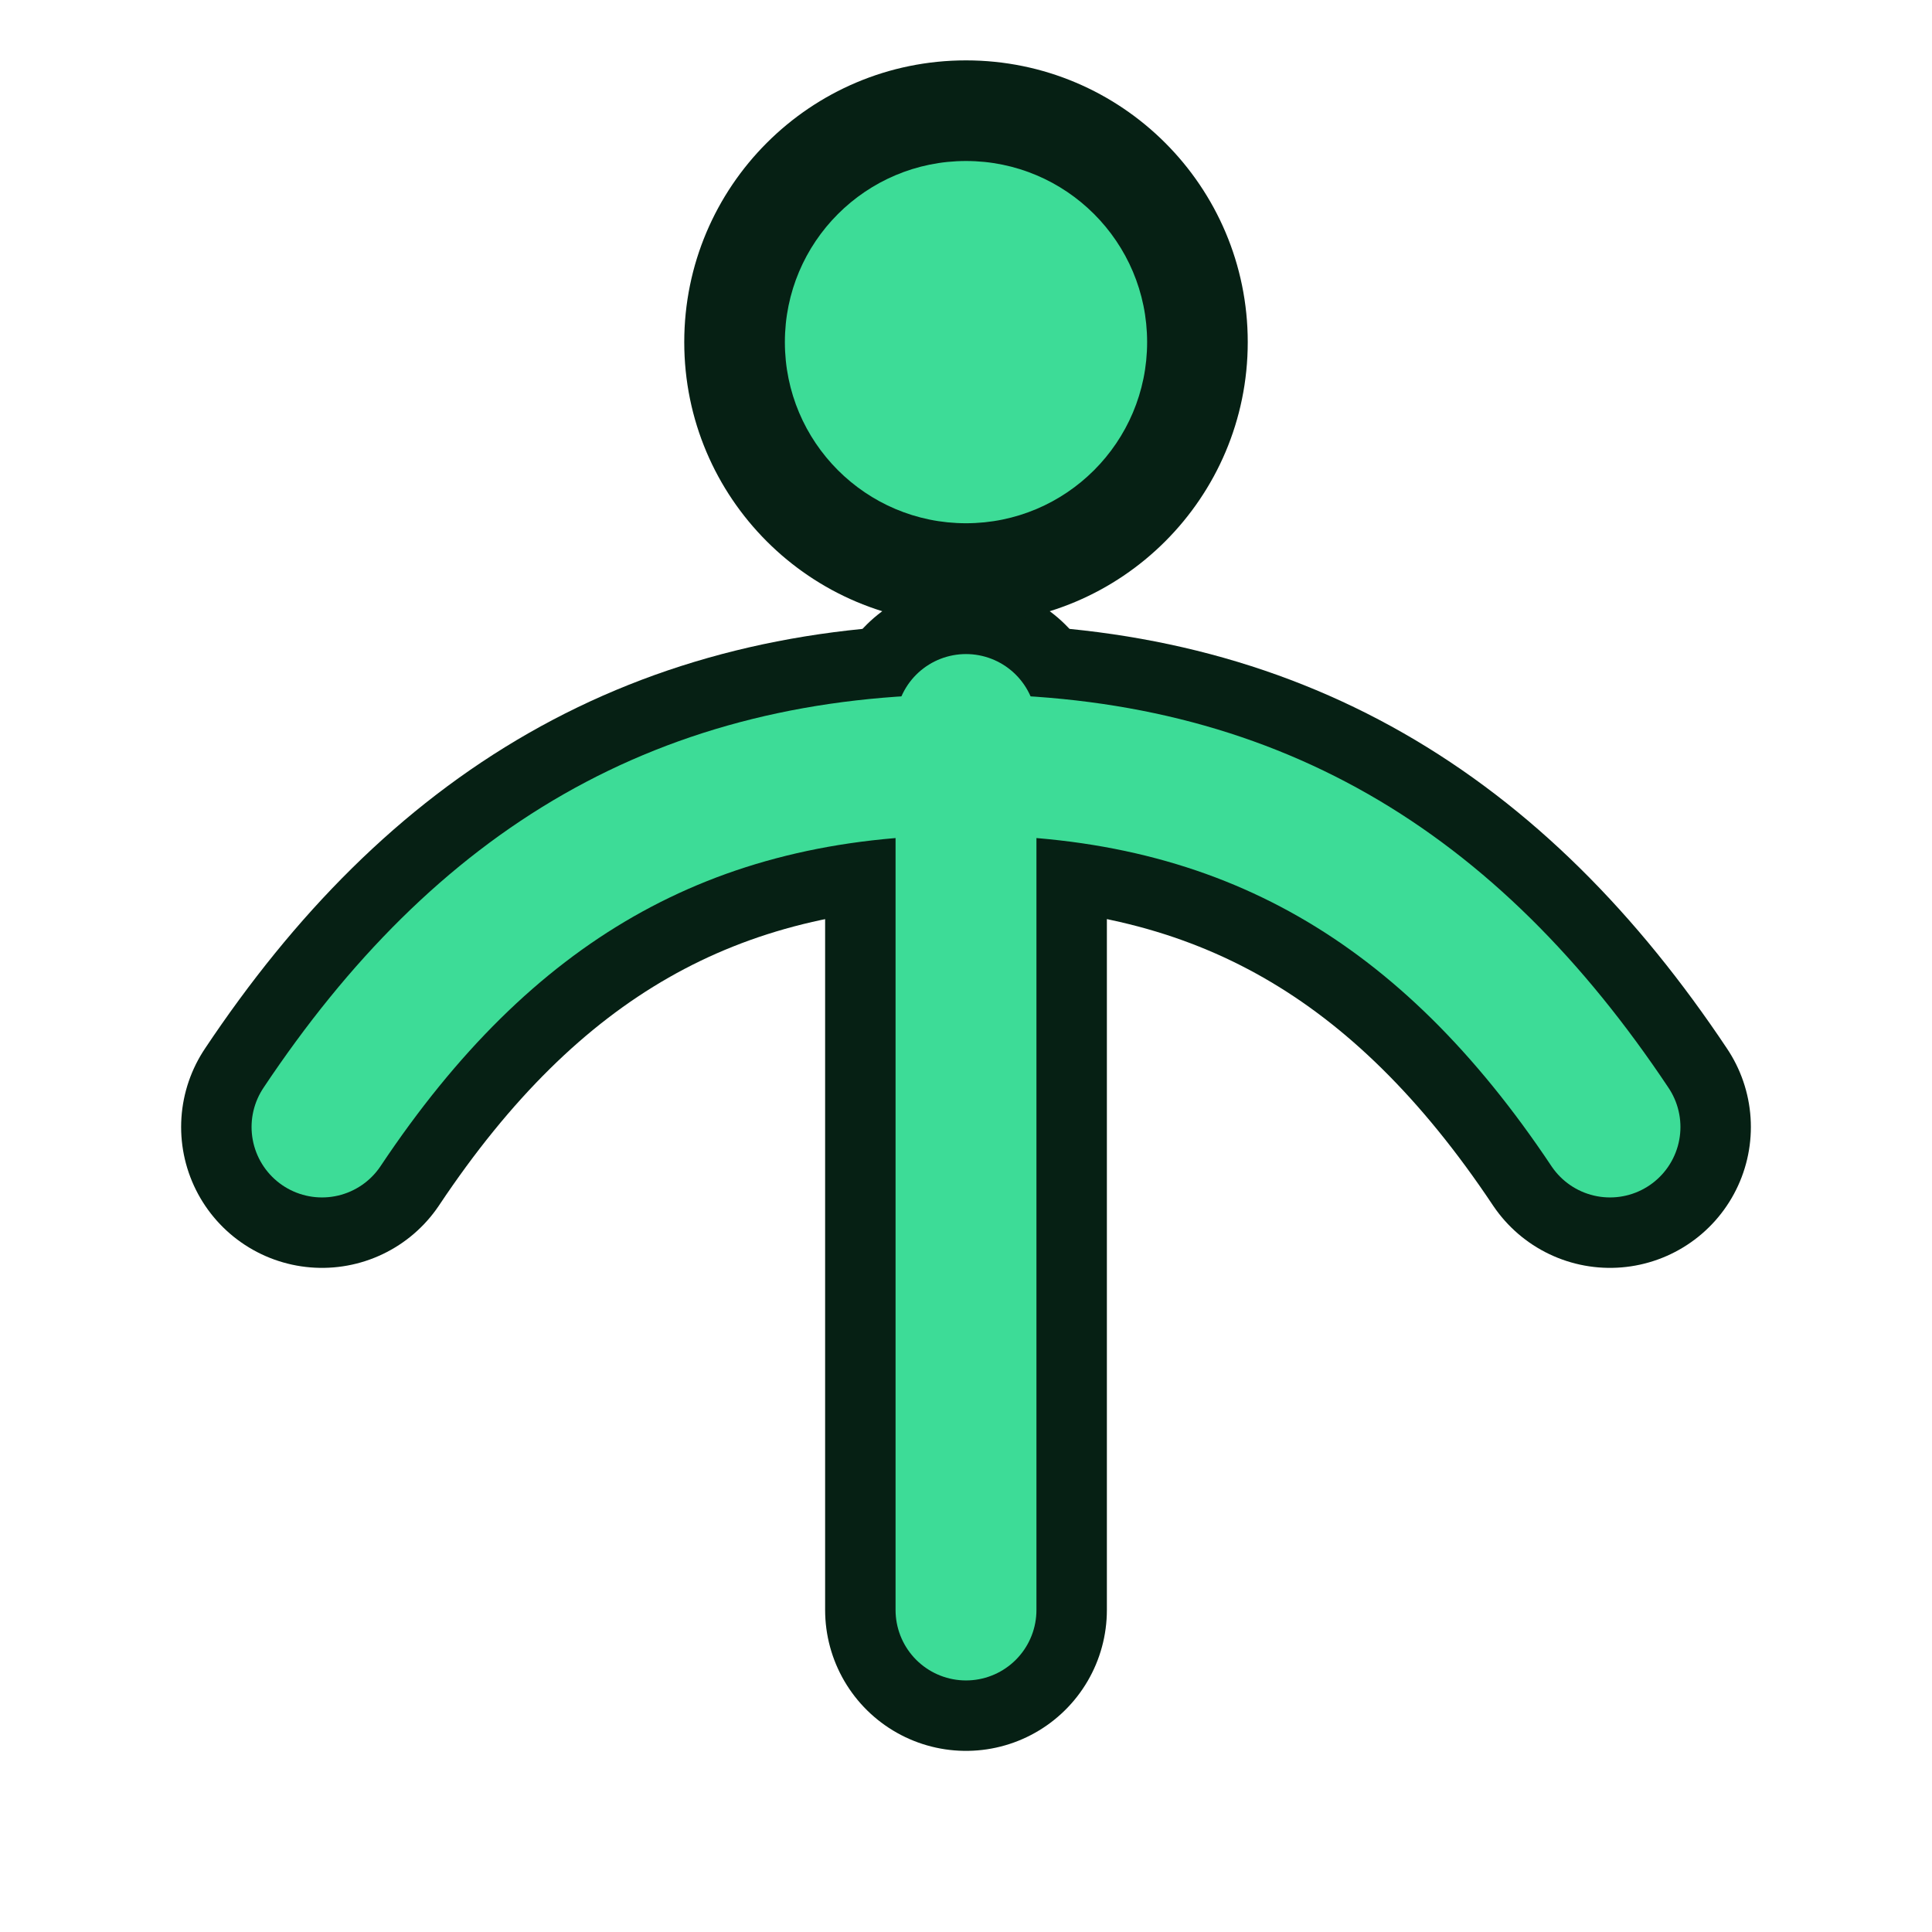
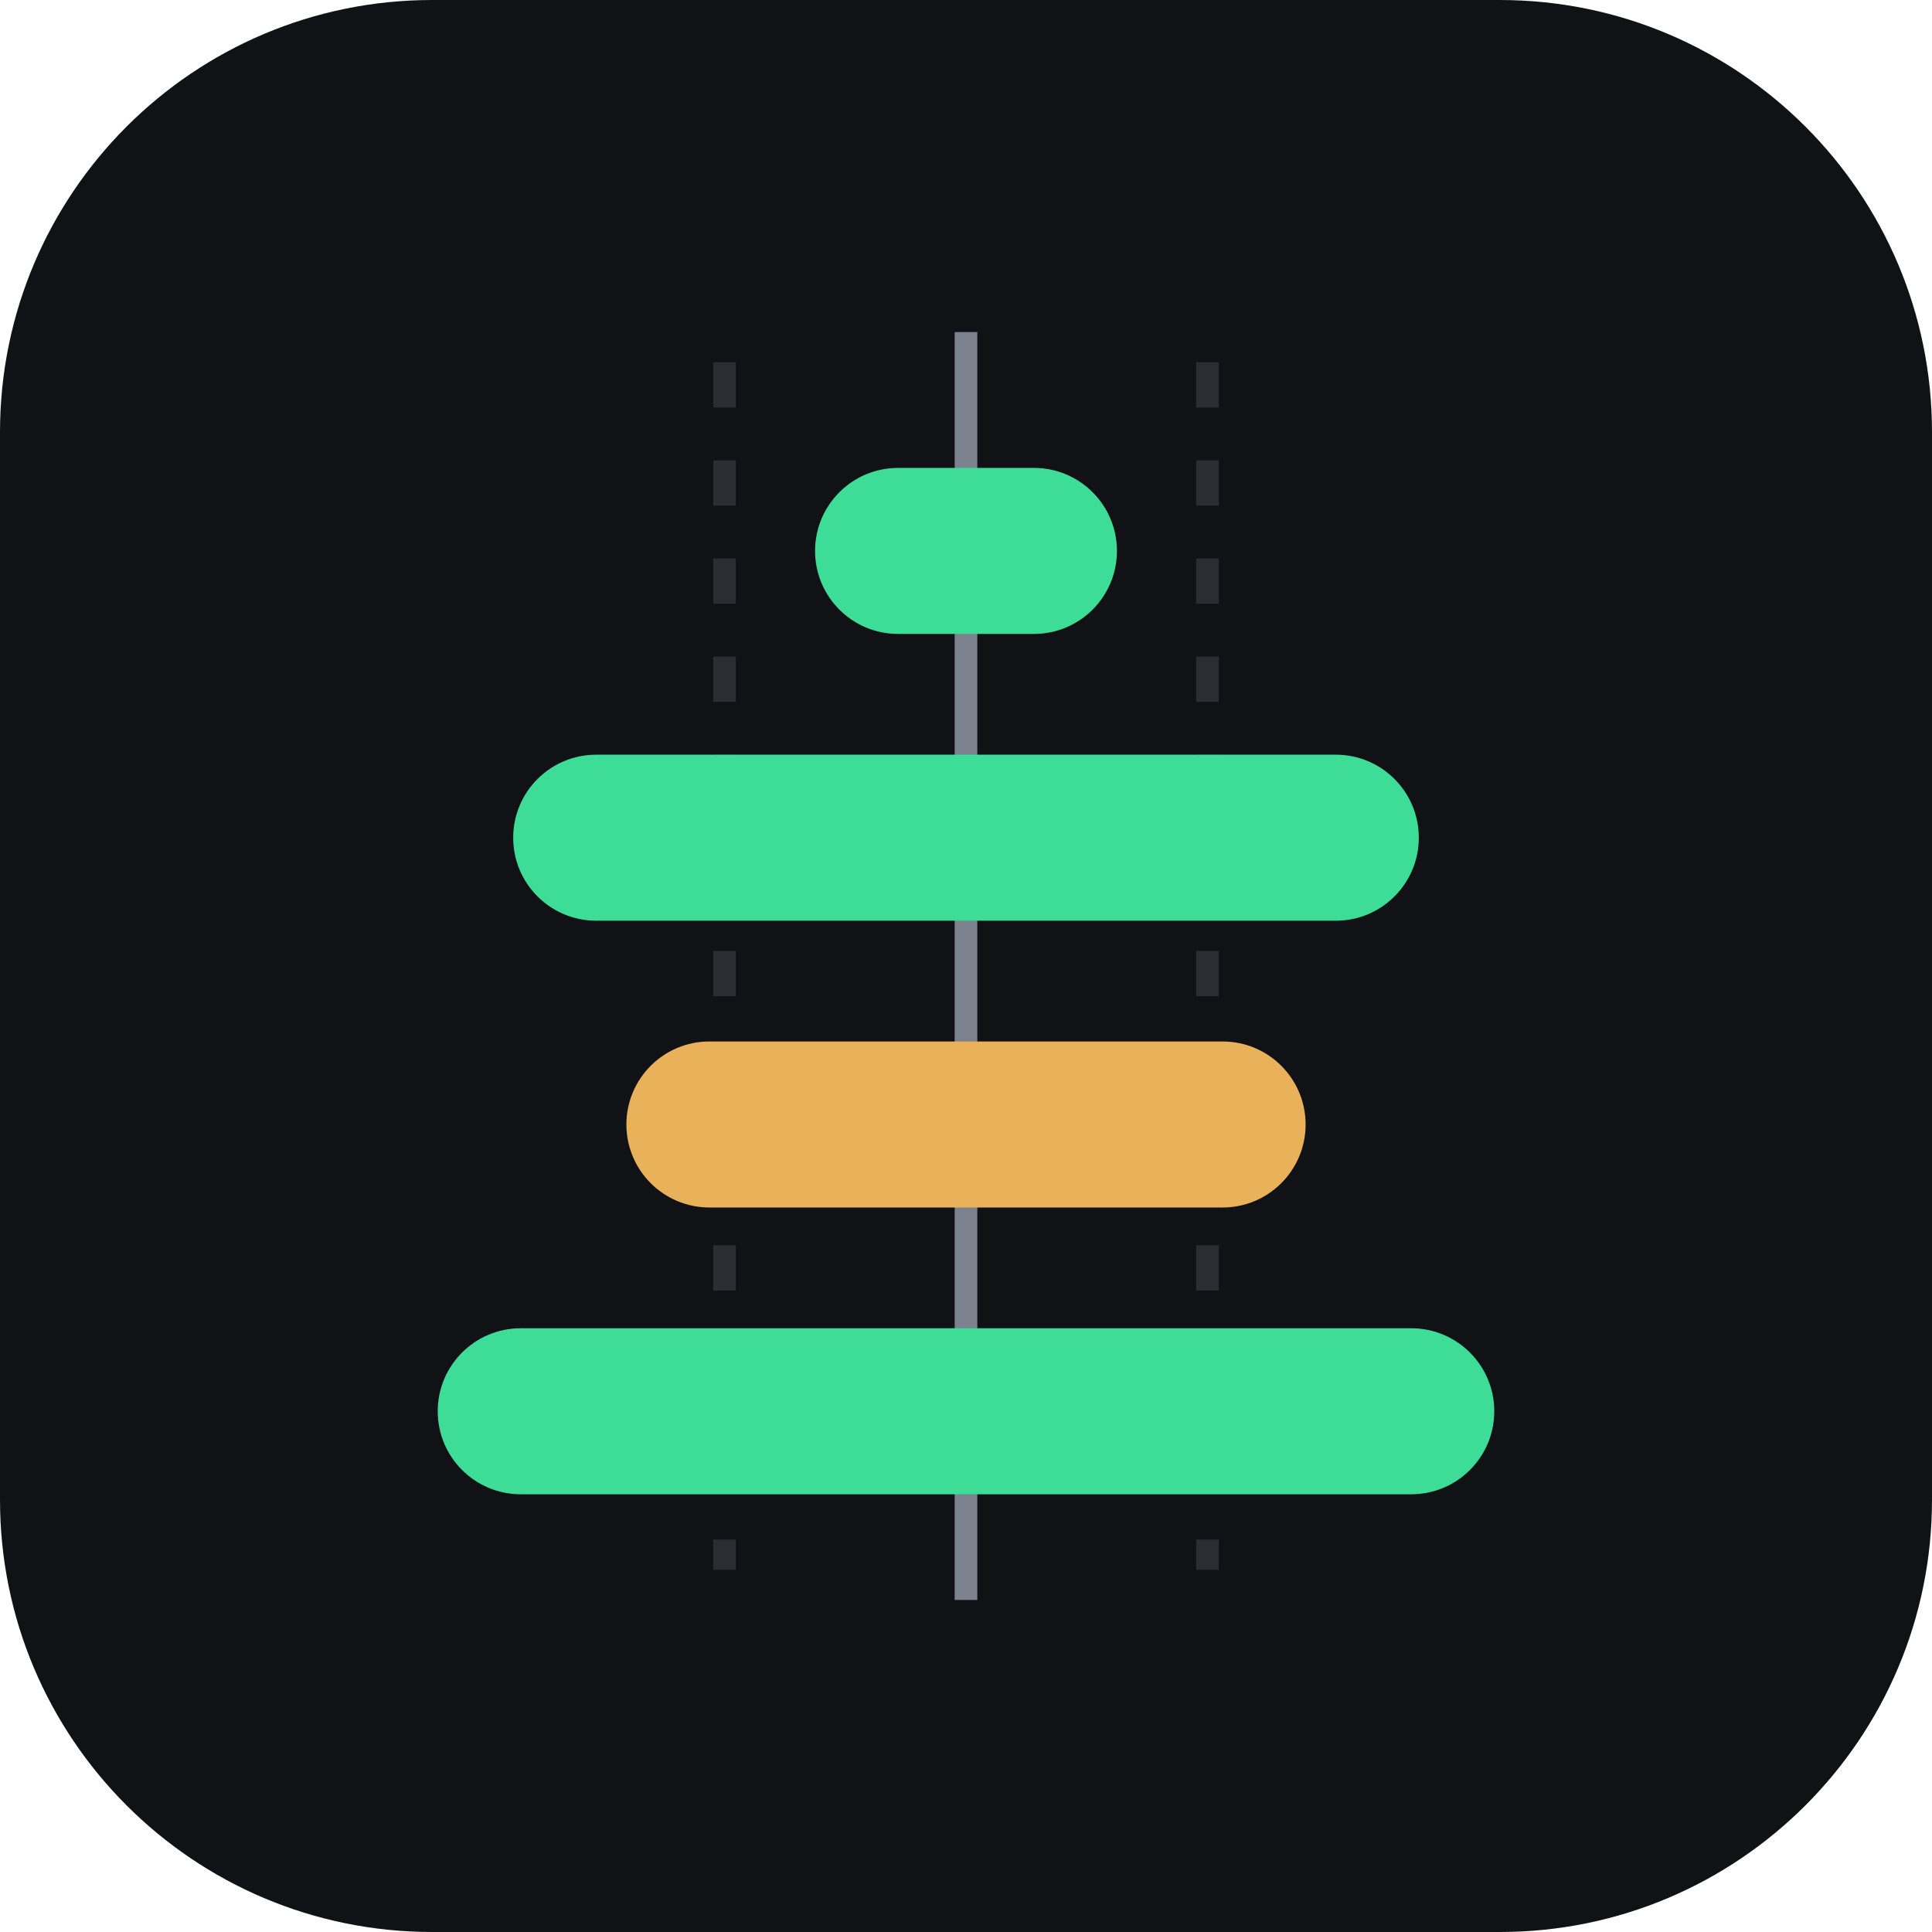
- <svg xmlns="http://www.w3.org/2000/svg" viewBox="0 0 48 48">
-   <g fill="none" stroke="#062014" stroke-linecap="round" stroke-linejoin="round">
-     <path d="M8 28c4-6 9-9 16-9s12 3 16 9" stroke-width="7" />
-     <path d="M24 18v22" stroke-width="7" />
+ <svg xmlns="http://www.w3.org/2000/svg" width="256" height="256" viewBox="0 0 256 256">
+   <defs>
+     <clipPath id="c">
+       <rect width="256" height="256" rx="57.27" ry="57.27" />
+     </clipPath>
+   </defs>
+   <g clip-path="url(#c)">
+     <rect width="256" height="256" fill="#101216" />
+     <line x1="96" y1="48" x2="96" y2="208" stroke="#2a2e34" stroke-width="3" stroke-dasharray="6 7" />
+     <line x1="160" y1="48" x2="160" y2="208" stroke="#2a2e34" stroke-width="3" stroke-dasharray="6 7" />
+     <line x1="128" y1="44" x2="128" y2="212" stroke="#7b828d" stroke-width="3" />
+     <rect x="108" y="62" width="40" height="22" rx="11" fill="#3ddc97" />
+     <rect x="68" y="100" width="120" height="22" rx="11" fill="#3ddc97" />
+     <rect x="83" y="138" width="90" height="22" rx="11" fill="#e8b15a" />
+     <rect x="58" y="176" width="140" height="22" rx="11" fill="#3ddc97" />
  </g>
-   <circle cx="24" cy="8.5" r="7" fill="#062014" />
-   <g fill="none" stroke="#3DDC97" stroke-linecap="round" stroke-linejoin="round">
-     <path d="M8 28c4-6 9-9 16-9s12 3 16 9" stroke-width="3.5" />
-     <path d="M24 18v22" stroke-width="3.5" />
-   </g>
-   <circle cx="24" cy="8.5" r="4.5" fill="#3DDC97" />
</svg>
